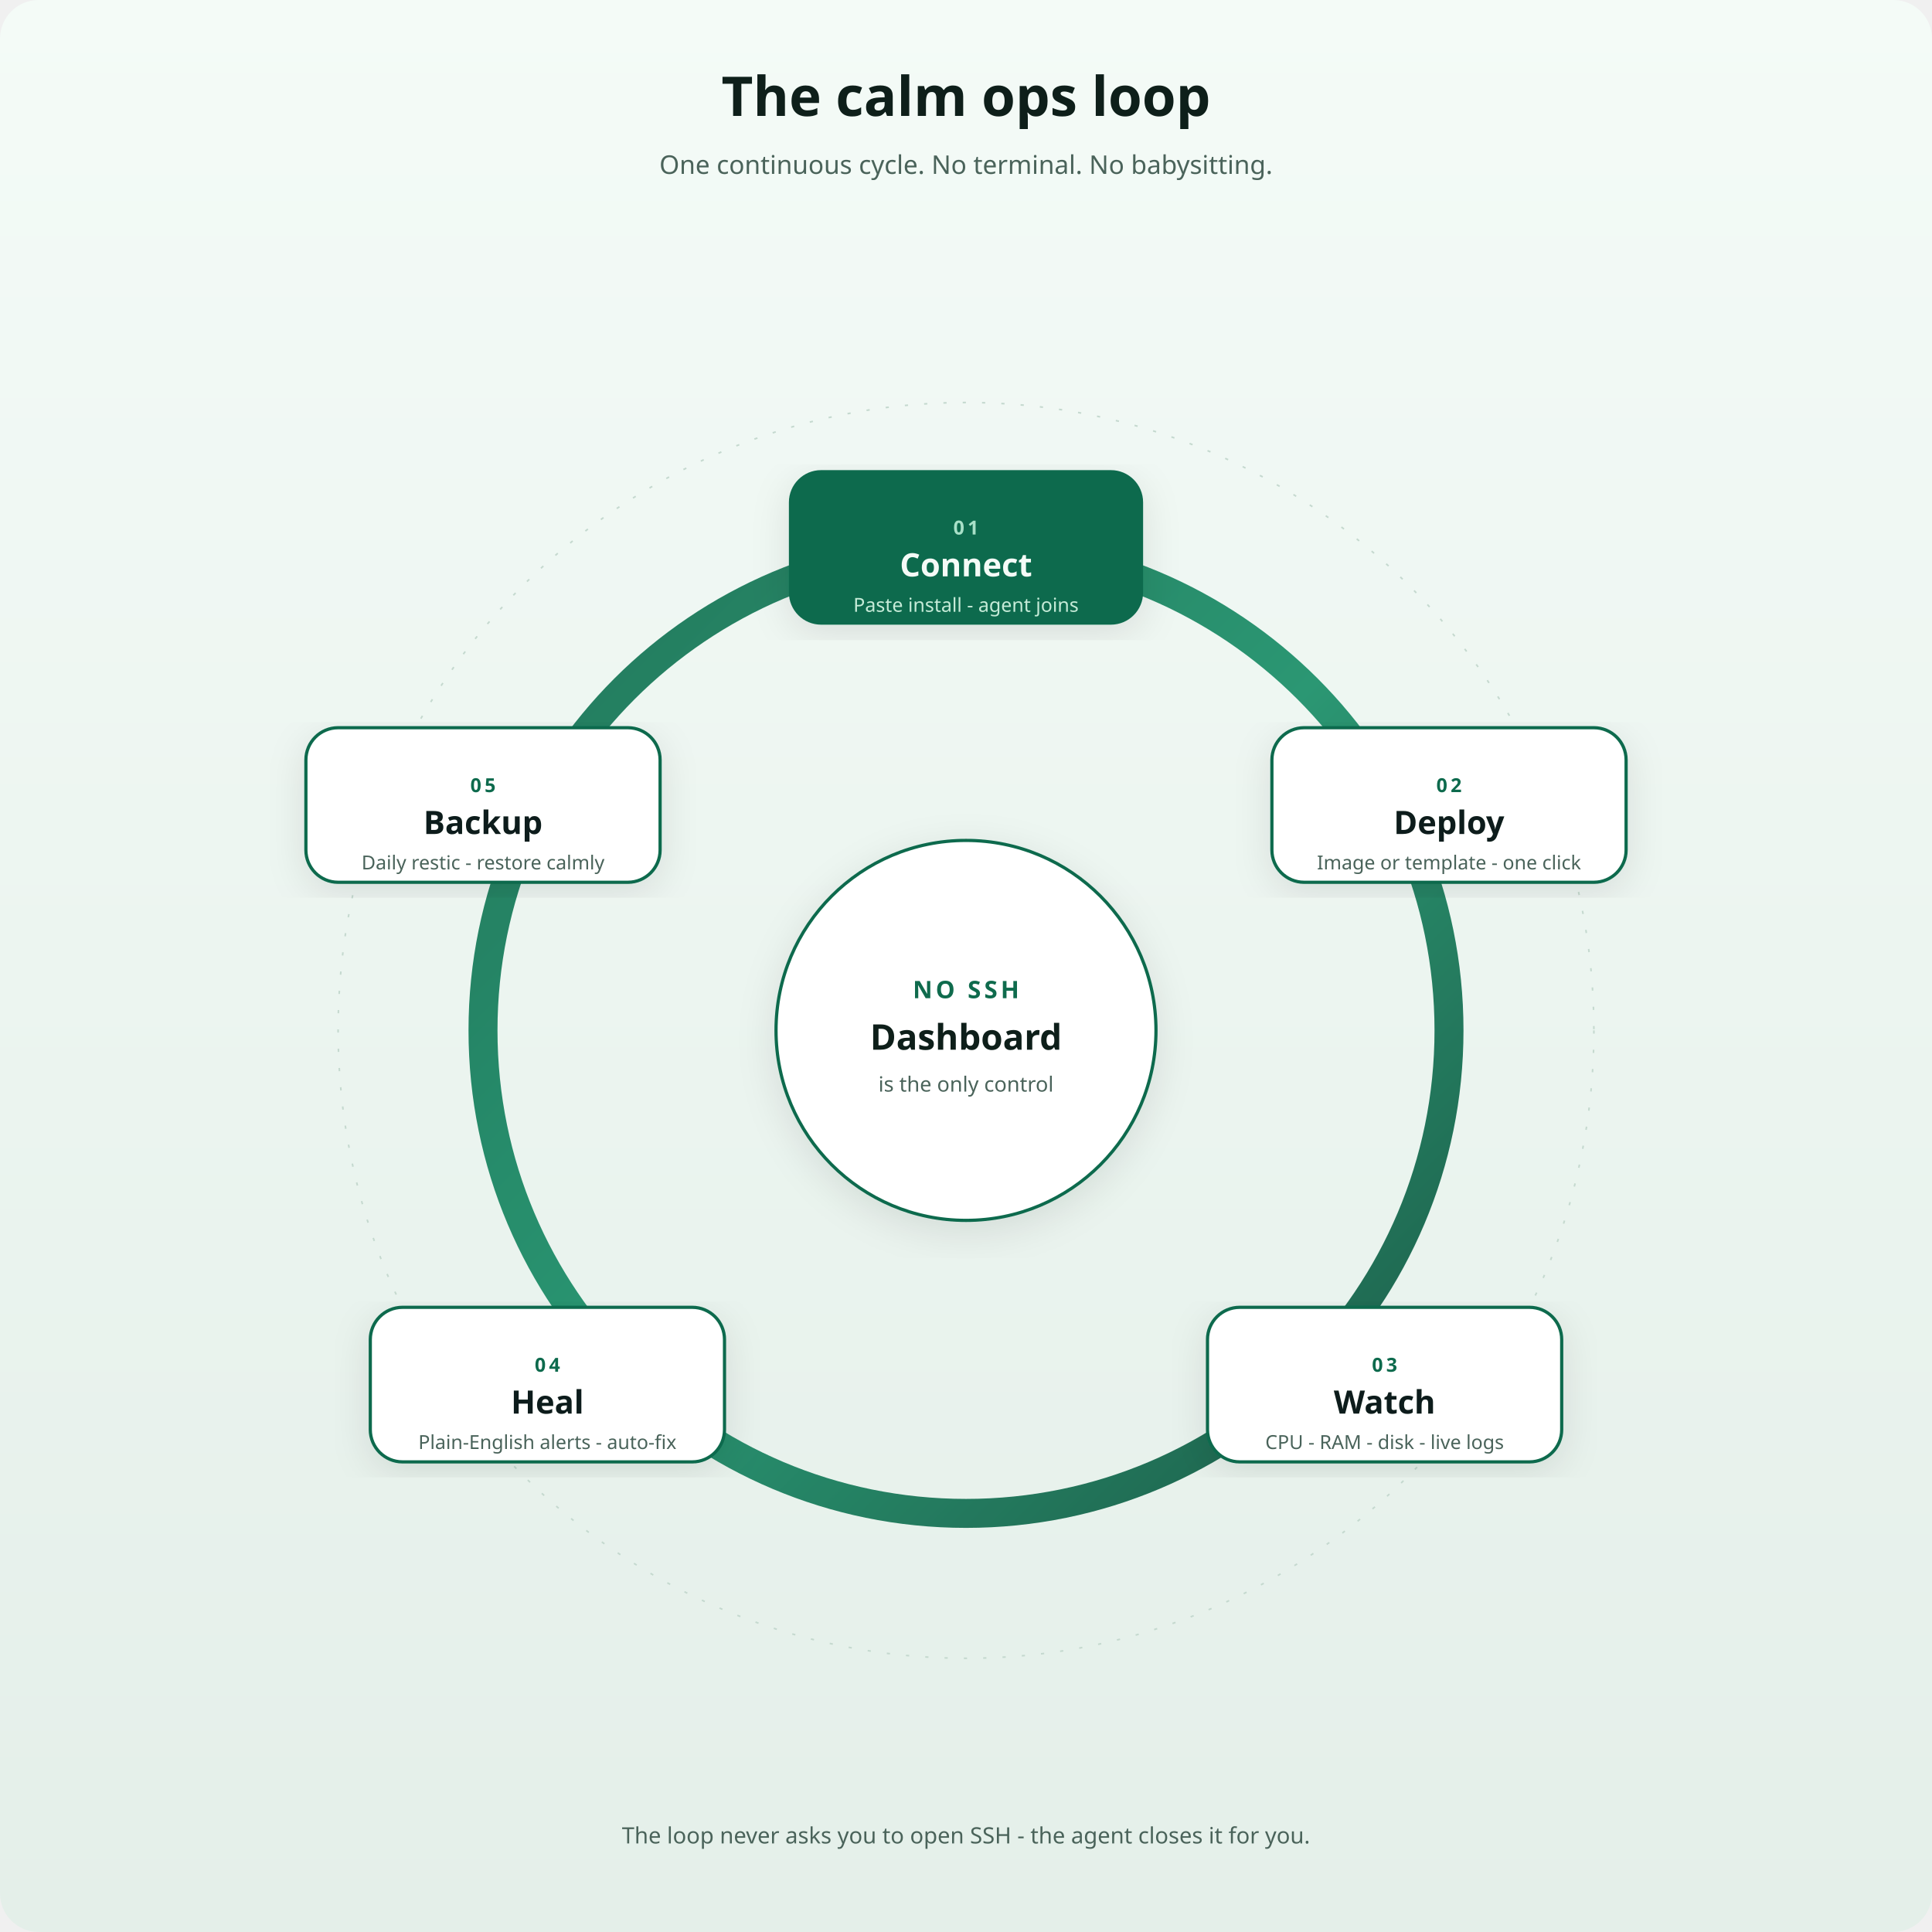
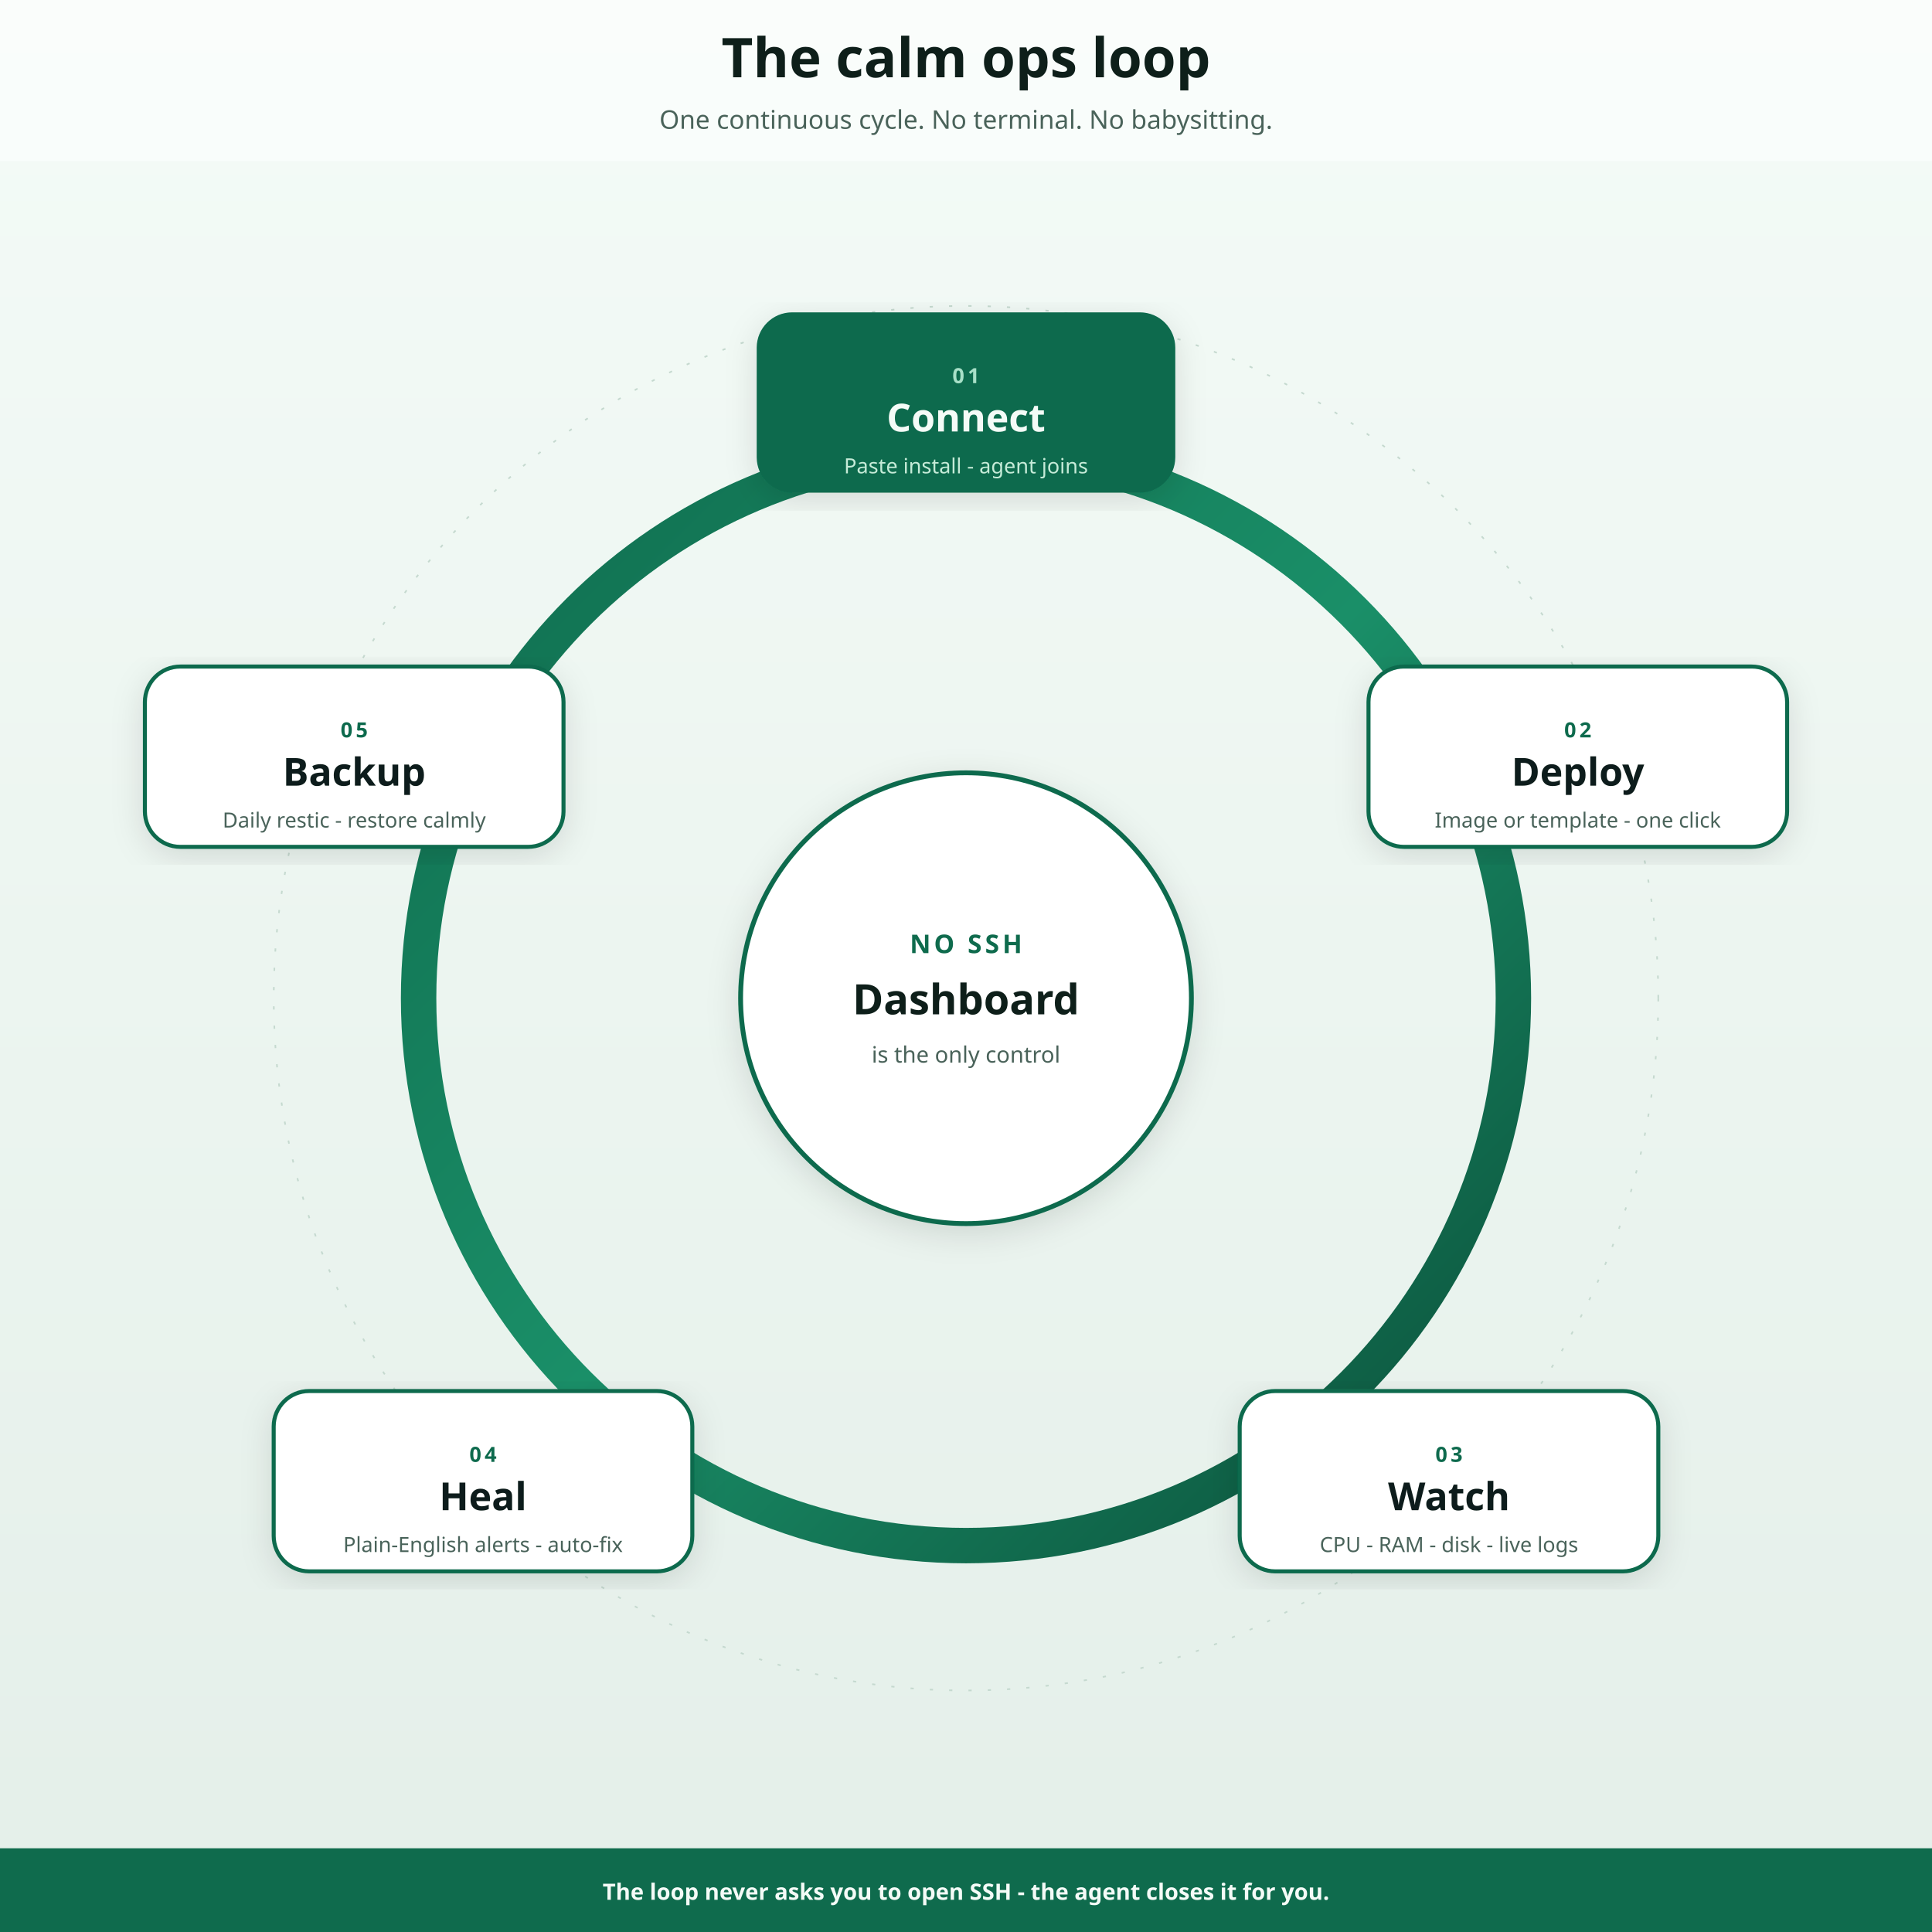
<svg xmlns="http://www.w3.org/2000/svg" width="1200" height="1200" viewBox="0 0 1200 1200" role="img" aria-labelledby="title desc">
  <defs>
    <linearGradient id="paper" x1="0" y1="0" x2="0" y2="1">
      <stop offset="0%" stop-color="#F4FBF7" />
      <stop offset="100%" stop-color="#E4EFE9" />
    </linearGradient>
    <linearGradient id="ring" x1="0" y1="0" x2="1" y2="1">
      <stop offset="0%" stop-color="#0F6B4D" />
      <stop offset="50%" stop-color="#1A8F68" />
      <stop offset="100%" stop-color="#0A4D38" />
    </linearGradient>
    <filter id="lift">
-       <feDropShadow dx="0" dy="6" stdDeviation="12" flood-color="#0E1F1A" flood-opacity="0.1" />
+       <feDropShadow dx="0" dy="5" stdDeviation="10" flood-color="#0E1F1A" flood-opacity="0.12" />
    </filter>
  </defs>
-   <rect width="1200" height="1200" fill="url(#paper)" rx="24" />
-   <text x="600" y="72" text-anchor="middle" font-family="Segoe UI,system-ui,sans-serif" font-size="34" font-weight="800" fill="#0E1F1A">The calm ops loop</text>
-   <text x="600" y="108" text-anchor="middle" font-family="Segoe UI,system-ui,sans-serif" font-size="16" fill="#4A635A">One continuous cycle. No terminal. No babysitting.</text>
-   <circle cx="600" cy="640" r="390" fill="none" stroke="#C5D9CF" stroke-width="1" stroke-dasharray="2 10" />
-   <circle cx="600" cy="640" r="300" fill="none" stroke="url(#ring)" stroke-width="18" stroke-linecap="round" opacity="0.92" />
-   <g stroke="#F4FBF7" stroke-width="3" stroke-linecap="round">
-     <line x1="600" y1="332" x2="600" y2="348" />
-     <line x1="880" y1="520" x2="868" y2="532" />
-     <line x1="820" y1="860" x2="806" y2="848" />
-     <line x1="380" y1="860" x2="394" y2="848" />
-     <line x1="320" y1="520" x2="332" y2="532" />
+   <rect width="1200" height="1200" fill="url(#paper)" />
+   <rect x="0" y="0" width="1200" height="100" fill="#FFFFFF" opacity="0.5" />
+   <text x="600" y="48" text-anchor="middle" font-family="Segoe UI,system-ui,sans-serif" font-size="34" font-weight="800" fill="#0E1F1A">The calm ops loop</text>
+   <text x="600" y="80" text-anchor="middle" font-family="Segoe UI,system-ui,sans-serif" font-size="16" fill="#4A635A">One continuous cycle. No terminal. No babysitting.</text>
+   <circle cx="600" cy="620" r="430" fill="none" stroke="#C5D9CF" stroke-width="1" stroke-dasharray="2 10" />
+   <circle cx="600" cy="620" r="340" fill="none" stroke="url(#ring)" stroke-width="22" stroke-linecap="round" />
+   <g stroke="#F4FBF7" stroke-width="3.5" stroke-linecap="round">
+     <line x1="600" y1="268" x2="600" y2="288" />
+     <line x1="920" y1="480" x2="905" y2="495" />
+     <line x1="860" y1="880" x2="844" y2="866" />
+     <line x1="340" y1="880" x2="356" y2="866" />
+     <line x1="280" y1="480" x2="295" y2="495" />
  </g>
  <g filter="url(#lift)">
-     <circle cx="600" cy="640" r="118" fill="#FFFFFF" stroke="#0F6B4D" stroke-width="2" />
+     <circle cx="600" cy="620" r="140" fill="#FFFFFF" stroke="#0F6B4D" stroke-width="3" />
  </g>
-   <text x="600" y="620" text-anchor="middle" font-family="Segoe UI,system-ui,sans-serif" font-size="15" font-weight="700" fill="#0F6B4D" letter-spacing="2">NO SSH</text>
-   <text x="600" y="652" text-anchor="middle" font-family="Segoe UI,system-ui,sans-serif" font-size="22" font-weight="800" fill="#0E1F1A">Dashboard</text>
-   <text x="600" y="678" text-anchor="middle" font-family="Segoe UI,system-ui,sans-serif" font-size="13" fill="#4A635A">is the only control</text>
-   <g filter="url(#lift)" transform="translate(600,340)">
-     <rect x="-110" y="-48" width="220" height="96" rx="20" fill="#0F6B4D" />
-     <text x="0" y="-8" text-anchor="middle" font-family="Segoe UI,system-ui,sans-serif" font-size="12" font-weight="700" fill="#A8E0C8" letter-spacing="2">01</text>
-     <text x="0" y="18" text-anchor="middle" font-family="Segoe UI,system-ui,sans-serif" font-size="20" font-weight="800" fill="#F4FBF7">Connect</text>
-     <text x="0" y="40" text-anchor="middle" font-family="Segoe UI,system-ui,sans-serif" font-size="12" fill="#C5EBD8">Paste install - agent joins</text>
+   <text x="600" y="592" text-anchor="middle" font-family="Segoe UI,system-ui,sans-serif" font-size="16" font-weight="700" fill="#0F6B4D" letter-spacing="2">NO SSH</text>
+   <text x="600" y="630" text-anchor="middle" font-family="Segoe UI,system-ui,sans-serif" font-size="26" font-weight="800" fill="#0E1F1A">Dashboard</text>
+   <text x="600" y="660" text-anchor="middle" font-family="Segoe UI,system-ui,sans-serif" font-size="14" fill="#4A635A">is the only control</text>
+   <g filter="url(#lift)" transform="translate(600,250)">
+     <rect x="-130" y="-56" width="260" height="112" rx="22" fill="#0F6B4D" />
+     <text x="0" y="-12" text-anchor="middle" font-family="Segoe UI,system-ui,sans-serif" font-size="13" font-weight="700" fill="#A8E0C8" letter-spacing="2">01</text>
+     <text x="0" y="18" text-anchor="middle" font-family="Segoe UI,system-ui,sans-serif" font-size="24" font-weight="800" fill="#F4FBF7">Connect</text>
+     <text x="0" y="44" text-anchor="middle" font-family="Segoe UI,system-ui,sans-serif" font-size="13" fill="#C5EBD8">Paste install - agent joins</text>
  </g>
-   <g filter="url(#lift)" transform="translate(900,500)">
-     <rect x="-110" y="-48" width="220" height="96" rx="20" fill="#FFFFFF" stroke="#0F6B4D" stroke-width="2" />
-     <text x="0" y="-8" text-anchor="middle" font-family="Segoe UI,system-ui,sans-serif" font-size="12" font-weight="700" fill="#0F6B4D" letter-spacing="2">02</text>
-     <text x="0" y="18" text-anchor="middle" font-family="Segoe UI,system-ui,sans-serif" font-size="20" font-weight="800" fill="#0E1F1A">Deploy</text>
-     <text x="0" y="40" text-anchor="middle" font-family="Segoe UI,system-ui,sans-serif" font-size="12" fill="#4A635A">Image or template - one click</text>
+   <g filter="url(#lift)" transform="translate(980,470)">
+     <rect x="-130" y="-56" width="260" height="112" rx="22" fill="#FFFFFF" stroke="#0F6B4D" stroke-width="2.5" />
+     <text x="0" y="-12" text-anchor="middle" font-family="Segoe UI,system-ui,sans-serif" font-size="13" font-weight="700" fill="#0F6B4D" letter-spacing="2">02</text>
+     <text x="0" y="18" text-anchor="middle" font-family="Segoe UI,system-ui,sans-serif" font-size="24" font-weight="800" fill="#0E1F1A">Deploy</text>
+     <text x="0" y="44" text-anchor="middle" font-family="Segoe UI,system-ui,sans-serif" font-size="13" fill="#4A635A">Image or template - one click</text>
  </g>
-   <g filter="url(#lift)" transform="translate(860,860)">
-     <rect x="-110" y="-48" width="220" height="96" rx="20" fill="#FFFFFF" stroke="#0F6B4D" stroke-width="2" />
-     <text x="0" y="-8" text-anchor="middle" font-family="Segoe UI,system-ui,sans-serif" font-size="12" font-weight="700" fill="#0F6B4D" letter-spacing="2">03</text>
-     <text x="0" y="18" text-anchor="middle" font-family="Segoe UI,system-ui,sans-serif" font-size="20" font-weight="800" fill="#0E1F1A">Watch</text>
-     <text x="0" y="40" text-anchor="middle" font-family="Segoe UI,system-ui,sans-serif" font-size="12" fill="#4A635A">CPU - RAM - disk - live logs</text>
+   <g filter="url(#lift)" transform="translate(900,920)">
+     <rect x="-130" y="-56" width="260" height="112" rx="22" fill="#FFFFFF" stroke="#0F6B4D" stroke-width="2.5" />
+     <text x="0" y="-12" text-anchor="middle" font-family="Segoe UI,system-ui,sans-serif" font-size="13" font-weight="700" fill="#0F6B4D" letter-spacing="2">03</text>
+     <text x="0" y="18" text-anchor="middle" font-family="Segoe UI,system-ui,sans-serif" font-size="24" font-weight="800" fill="#0E1F1A">Watch</text>
+     <text x="0" y="44" text-anchor="middle" font-family="Segoe UI,system-ui,sans-serif" font-size="13" fill="#4A635A">CPU - RAM - disk - live logs</text>
  </g>
-   <g filter="url(#lift)" transform="translate(340,860)">
-     <rect x="-110" y="-48" width="220" height="96" rx="20" fill="#FFFFFF" stroke="#0F6B4D" stroke-width="2" />
-     <text x="0" y="-8" text-anchor="middle" font-family="Segoe UI,system-ui,sans-serif" font-size="12" font-weight="700" fill="#0F6B4D" letter-spacing="2">04</text>
-     <text x="0" y="18" text-anchor="middle" font-family="Segoe UI,system-ui,sans-serif" font-size="20" font-weight="800" fill="#0E1F1A">Heal</text>
-     <text x="0" y="40" text-anchor="middle" font-family="Segoe UI,system-ui,sans-serif" font-size="12" fill="#4A635A">Plain-English alerts - auto-fix</text>
+   <g filter="url(#lift)" transform="translate(300,920)">
+     <rect x="-130" y="-56" width="260" height="112" rx="22" fill="#FFFFFF" stroke="#0F6B4D" stroke-width="2.5" />
+     <text x="0" y="-12" text-anchor="middle" font-family="Segoe UI,system-ui,sans-serif" font-size="13" font-weight="700" fill="#0F6B4D" letter-spacing="2">04</text>
+     <text x="0" y="18" text-anchor="middle" font-family="Segoe UI,system-ui,sans-serif" font-size="24" font-weight="800" fill="#0E1F1A">Heal</text>
+     <text x="0" y="44" text-anchor="middle" font-family="Segoe UI,system-ui,sans-serif" font-size="13" fill="#4A635A">Plain-English alerts - auto-fix</text>
  </g>
-   <g filter="url(#lift)" transform="translate(300,500)">
-     <rect x="-110" y="-48" width="220" height="96" rx="20" fill="#FFFFFF" stroke="#0F6B4D" stroke-width="2" />
-     <text x="0" y="-8" text-anchor="middle" font-family="Segoe UI,system-ui,sans-serif" font-size="12" font-weight="700" fill="#0F6B4D" letter-spacing="2">05</text>
-     <text x="0" y="18" text-anchor="middle" font-family="Segoe UI,system-ui,sans-serif" font-size="20" font-weight="800" fill="#0E1F1A">Backup</text>
-     <text x="0" y="40" text-anchor="middle" font-family="Segoe UI,system-ui,sans-serif" font-size="12" fill="#4A635A">Daily restic - restore calmly</text>
+   <g filter="url(#lift)" transform="translate(220,470)">
+     <rect x="-130" y="-56" width="260" height="112" rx="22" fill="#FFFFFF" stroke="#0F6B4D" stroke-width="2.5" />
+     <text x="0" y="-12" text-anchor="middle" font-family="Segoe UI,system-ui,sans-serif" font-size="13" font-weight="700" fill="#0F6B4D" letter-spacing="2">05</text>
+     <text x="0" y="18" text-anchor="middle" font-family="Segoe UI,system-ui,sans-serif" font-size="24" font-weight="800" fill="#0E1F1A">Backup</text>
+     <text x="0" y="44" text-anchor="middle" font-family="Segoe UI,system-ui,sans-serif" font-size="13" fill="#4A635A">Daily restic - restore calmly</text>
  </g>
-   <text x="600" y="1145" text-anchor="middle" font-family="Segoe UI,system-ui,sans-serif" font-size="14" fill="#4A635A">The loop never asks you to open SSH - the agent closes it for you.</text>
+   <rect x="0" y="1148" width="1200" height="52" fill="#0F6B4D" />
+   <text x="600" y="1180" text-anchor="middle" font-family="Segoe UI,system-ui,sans-serif" font-size="14" font-weight="600" fill="#F4FBF7">The loop never asks you to open SSH - the agent closes it for you.</text>
</svg>
